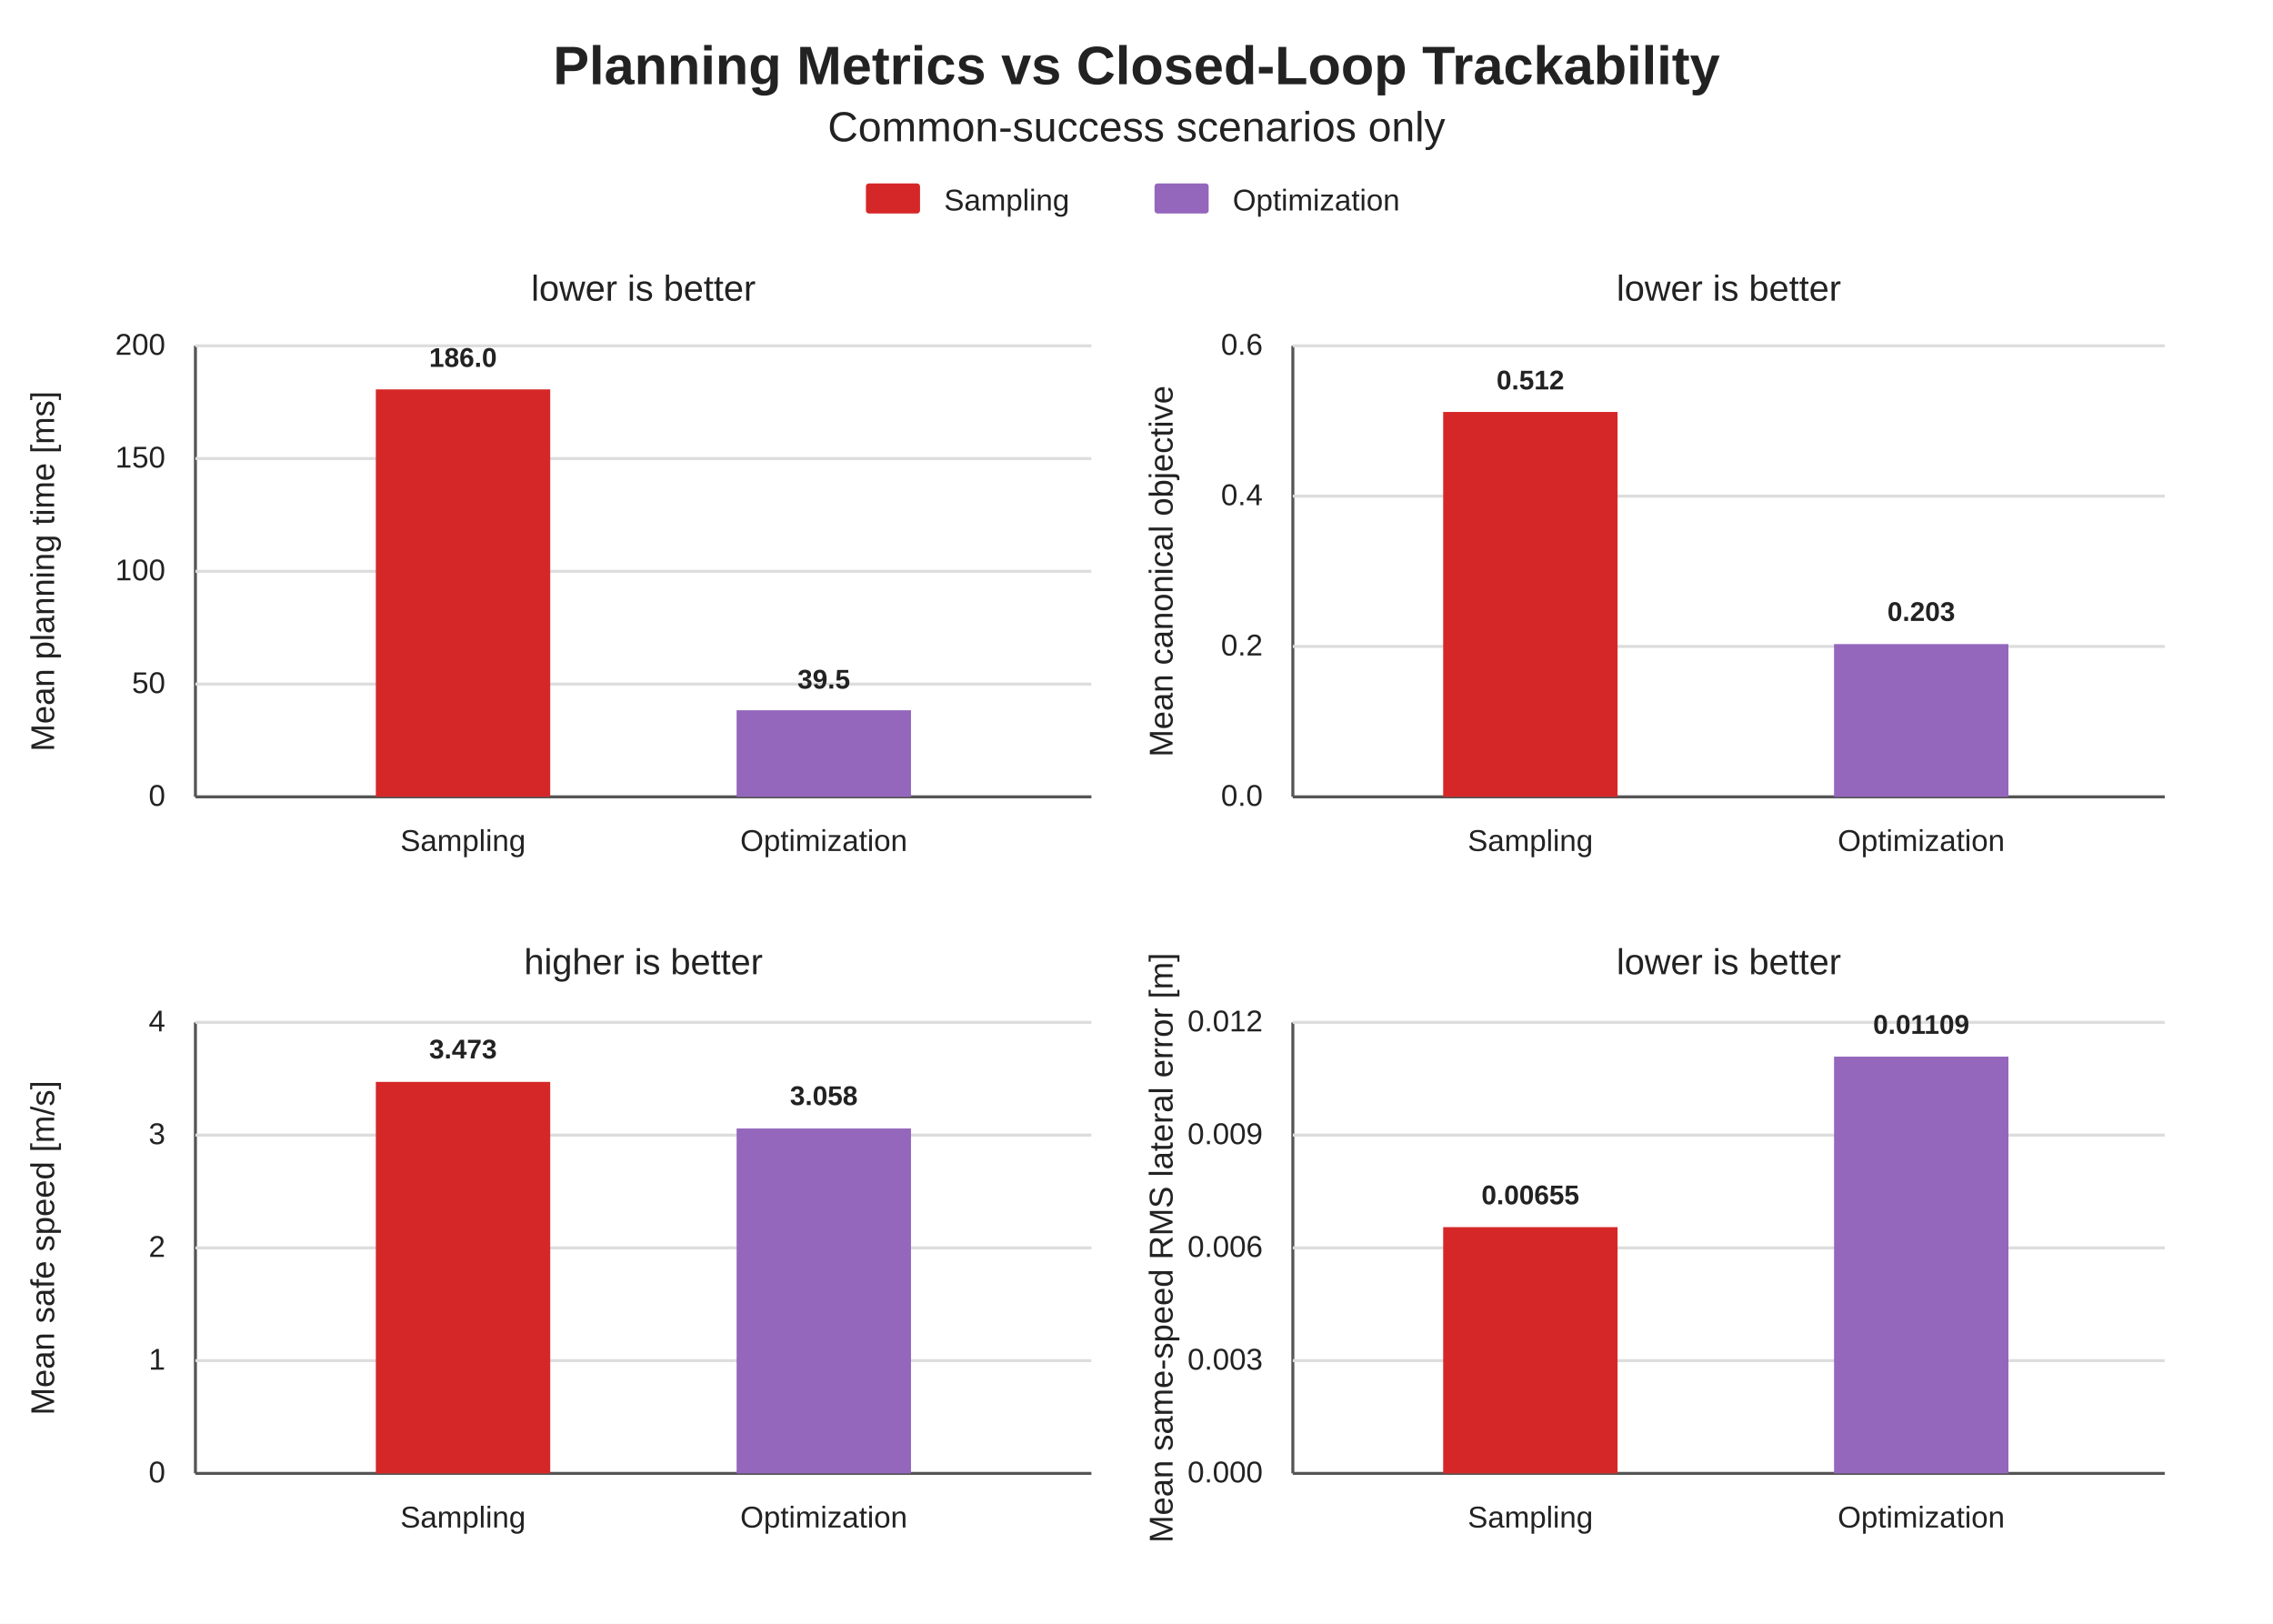
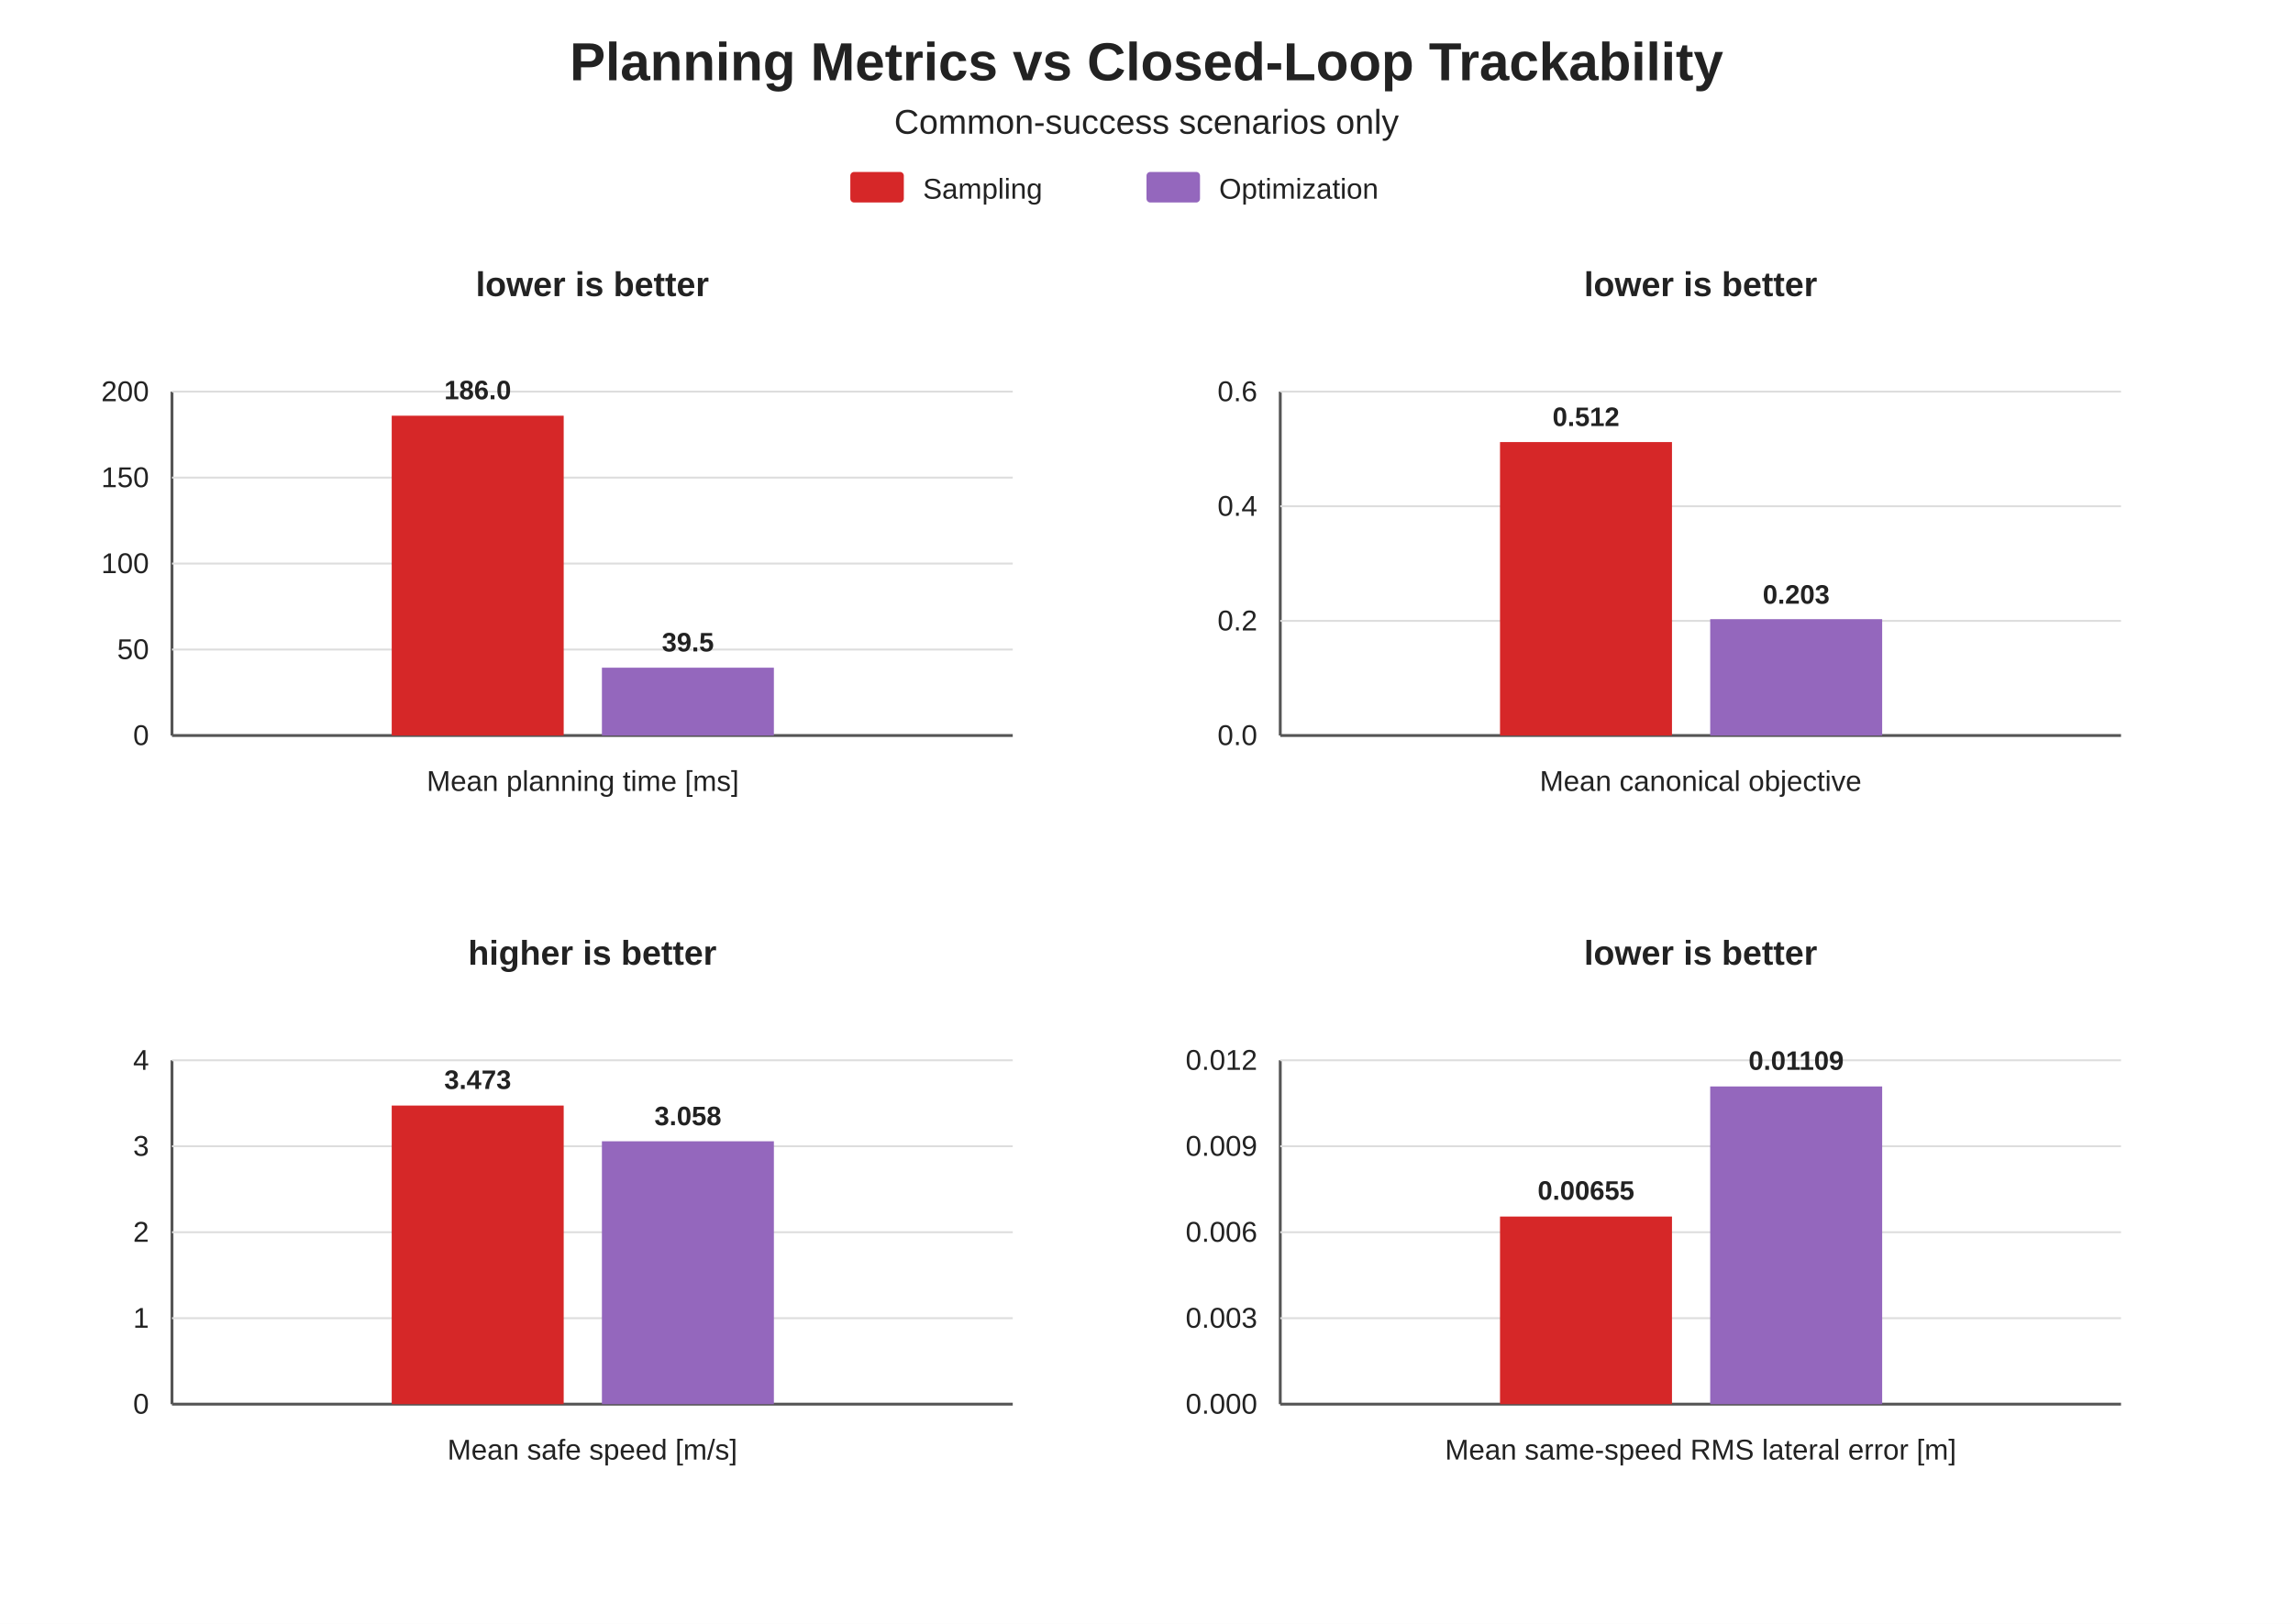
- <svg xmlns="http://www.w3.org/2000/svg" width="756pt" height="540pt" viewBox="0 0 756 540" version="1.1">
-   <defs>
-     <style type="text/css">*{stroke-linejoin: round; stroke-linecap: butt}</style>
-   </defs>
-   <rect width="756" height="540" fill="white" />
+ <svg xmlns="http://www.w3.org/2000/svg" width="1200" height="850" viewBox="0 0 1200 850" role="img" aria-labelledby="title desc">
+   <rect width="1200" height="850" fill="white" />
  <style>
-   text { font-family: -apple-system, BlinkMacSystemFont, "Segoe UI", Arial, sans-serif; fill: #222; }
-   .main { font-size: 18px; font-weight: 600; }
-   .sub { font-size: 14px; }
-   .panel { font-size: 12px; }
-   .axislabel { font-size: 11px; }
-   .tick { font-size: 10px; }
-   .value { font-size: 9px; font-weight: 600; }
-   .sampling { fill: #d62728; }
-   .optimization { fill: #9467bd; }
-   .axis { stroke: #555; stroke-width: 1; }
-   .grid { stroke: #dddddd; stroke-width: 1; }
-  </style>
-   <text x="378" y="28" text-anchor="middle" class="main">Planning Metrics vs Closed-Loop Trackability</text>
-   <text x="378" y="47" text-anchor="middle" class="sub">Common-success scenarios only</text>
-   <rect x="288" y="61" width="18" height="10" rx="1" class="sampling" />
-   <text x="314" y="70" class="tick">Sampling</text>
-   <rect x="384" y="61" width="18" height="10" rx="1" class="optimization" />
-   <text x="410" y="70" class="tick">Optimization</text>
-   <text x="214" y="100" text-anchor="middle" class="panel">lower is better</text>
-   <line x1="65" y1="265" x2="363" y2="265" class="axis" />
-   <line x1="65" y1="115" x2="65" y2="265" class="axis" />
-   <line x1="65" y1="227.5" x2="363" y2="227.5" class="grid" />
-   <line x1="65" y1="190" x2="363" y2="190" class="grid" />
-   <line x1="65" y1="152.5" x2="363" y2="152.5" class="grid" />
-   <line x1="65" y1="115" x2="363" y2="115" class="grid" />
-   <text x="55" y="268" text-anchor="end" class="tick">0</text>
-   <text x="55" y="230.5" text-anchor="end" class="tick">50</text>
-   <text x="55" y="193" text-anchor="end" class="tick">100</text>
-   <text x="55" y="155.5" text-anchor="end" class="tick">150</text>
-   <text x="55" y="118" text-anchor="end" class="tick">200</text>
-   <rect x="125" y="129.5" width="58" height="135.5" class="sampling" />
-   <rect x="245" y="236.2" width="58" height="28.8" class="optimization" />
-   <text x="154" y="122" text-anchor="middle" class="value">186.0</text>
-   <text x="274" y="229" text-anchor="middle" class="value">39.5</text>
-   <text x="154" y="283" text-anchor="middle" class="tick">Sampling</text>
-   <text x="274" y="283" text-anchor="middle" class="tick">Optimization</text>
-   <text x="18" y="190" transform="rotate(-90 18 190)" text-anchor="middle" class="axislabel">Mean planning time [ms]</text>
-   <text x="575" y="100" text-anchor="middle" class="panel">lower is better</text>
-   <line x1="430" y1="265" x2="720" y2="265" class="axis" />
-   <line x1="430" y1="115" x2="430" y2="265" class="axis" />
-   <line x1="430" y1="215" x2="720" y2="215" class="grid" />
-   <line x1="430" y1="165" x2="720" y2="165" class="grid" />
-   <line x1="430" y1="115" x2="720" y2="115" class="grid" />
-   <text x="420" y="268" text-anchor="end" class="tick">0.0</text>
-   <text x="420" y="218" text-anchor="end" class="tick">0.2</text>
-   <text x="420" y="168" text-anchor="end" class="tick">0.4</text>
-   <text x="420" y="118" text-anchor="end" class="tick">0.6</text>
-   <rect x="480" y="137" width="58" height="128" class="sampling" />
-   <rect x="610" y="214.2" width="58" height="50.8" class="optimization" />
-   <text x="509" y="129.5" text-anchor="middle" class="value">0.512</text>
-   <text x="639" y="206.5" text-anchor="middle" class="value">0.203</text>
-   <text x="509" y="283" text-anchor="middle" class="tick">Sampling</text>
-   <text x="639" y="283" text-anchor="middle" class="tick">Optimization</text>
-   <text x="390" y="190" transform="rotate(-90 390 190)" text-anchor="middle" class="axislabel">Mean canonical objective</text>
-   <text x="214" y="324" text-anchor="middle" class="panel">higher is better</text>
-   <line x1="65" y1="490" x2="363" y2="490" class="axis" />
-   <line x1="65" y1="340" x2="65" y2="490" class="axis" />
-   <line x1="65" y1="452.5" x2="363" y2="452.5" class="grid" />
-   <line x1="65" y1="415" x2="363" y2="415" class="grid" />
-   <line x1="65" y1="377.5" x2="363" y2="377.5" class="grid" />
-   <line x1="65" y1="340" x2="363" y2="340" class="grid" />
-   <text x="55" y="493" text-anchor="end" class="tick">0</text>
-   <text x="55" y="455.5" text-anchor="end" class="tick">1</text>
-   <text x="55" y="418" text-anchor="end" class="tick">2</text>
-   <text x="55" y="380.5" text-anchor="end" class="tick">3</text>
-   <text x="55" y="343" text-anchor="end" class="tick">4</text>
-   <rect x="125" y="359.8" width="58" height="130.2" class="sampling" />
-   <rect x="245" y="375.3" width="58" height="114.7" class="optimization" />
-   <text x="154" y="352" text-anchor="middle" class="value">3.473</text>
-   <text x="274" y="367.5" text-anchor="middle" class="value">3.058</text>
-   <text x="154" y="508" text-anchor="middle" class="tick">Sampling</text>
-   <text x="274" y="508" text-anchor="middle" class="tick">Optimization</text>
-   <text x="18" y="415" transform="rotate(-90 18 415)" text-anchor="middle" class="axislabel">Mean safe speed [m/s]</text>
-   <text x="575" y="324" text-anchor="middle" class="panel">lower is better</text>
-   <line x1="430" y1="490" x2="720" y2="490" class="axis" />
-   <line x1="430" y1="340" x2="430" y2="490" class="axis" />
-   <line x1="430" y1="452.5" x2="720" y2="452.5" class="grid" />
-   <line x1="430" y1="415" x2="720" y2="415" class="grid" />
-   <line x1="430" y1="377.5" x2="720" y2="377.5" class="grid" />
-   <line x1="430" y1="340" x2="720" y2="340" class="grid" />
-   <text x="420" y="493" text-anchor="end" class="tick">0.000</text>
-   <text x="420" y="455.5" text-anchor="end" class="tick">0.003</text>
-   <text x="420" y="418" text-anchor="end" class="tick">0.006</text>
-   <text x="420" y="380.5" text-anchor="end" class="tick">0.009</text>
-   <text x="420" y="343" text-anchor="end" class="tick">0.012</text>
-   <rect x="480" y="408.1" width="58" height="81.9" class="sampling" />
-   <rect x="610" y="351.4" width="58" height="138.6" class="optimization" />
-   <text x="509" y="400.5" text-anchor="middle" class="value">0.00655</text>
-   <text x="639" y="343.8" text-anchor="middle" class="value">0.01109</text>
-   <text x="509" y="508" text-anchor="middle" class="tick">Sampling</text>
-   <text x="639" y="508" text-anchor="middle" class="tick">Optimization</text>
-   <text x="390" y="415" transform="rotate(-90 390 415)" text-anchor="middle" class="axislabel">Mean same-speed RMS lateral error [m]</text>
+     text { font-family: -apple-system, BlinkMacSystemFont, "Segoe UI", Arial, sans-serif; fill: #222; }
+     .main { font-size: 28px; font-weight: 600; }
+     .sub { font-size: 18px; }
+     .panel { font-size: 18px; font-weight: 600; }
+     .label { font-size: 15px; }
+     .value { font-size: 14px; font-weight: 600; }
+     .sampling { fill: #d62728; }
+     .optimization { fill: #9467bd; }
+     .axis { stroke: #555; stroke-width: 1.5; }
+     .grid { stroke: #dddddd; stroke-width: 1; }
+   </style>
+   <text x="600" y="42" text-anchor="middle" class="main">Planning Metrics vs Closed-Loop Trackability</text>
+   <text x="600" y="70" text-anchor="middle" class="sub">Common-success scenarios only</text>
+   <rect x="445" y="90" width="28" height="16" rx="2" class="sampling" />
+   <text x="483" y="104" class="label">Sampling</text>
+   <rect x="600" y="90" width="28" height="16" rx="2" class="optimization" />
+   <text x="638" y="104" class="label">Optimization</text>
+   <text x="310" y="155" text-anchor="middle" class="panel">lower is better</text>
+   <line x1="90" y1="385" x2="530" y2="385" class="axis" />
+   <line x1="90" y1="205" x2="90" y2="385" class="axis" />
+   <line x1="90" y1="340" x2="530" y2="340" class="grid" />
+   <line x1="90" y1="295" x2="530" y2="295" class="grid" />
+   <line x1="90" y1="250" x2="530" y2="250" class="grid" />
+   <line x1="90" y1="205" x2="530" y2="205" class="grid" />
+   <text x="78" y="390" text-anchor="end" class="label">0</text>
+   <text x="78" y="345" text-anchor="end" class="label">50</text>
+   <text x="78" y="300" text-anchor="end" class="label">100</text>
+   <text x="78" y="255" text-anchor="end" class="label">150</text>
+   <text x="78" y="210" text-anchor="end" class="label">200</text>
+   <rect x="205" y="217.6" width="90" height="167.4" class="sampling" />
+   <rect x="315" y="349.5" width="90" height="35.5" class="optimization" />
+   <text x="250" y="209" text-anchor="middle" class="value">186.0</text>
+   <text x="360" y="341" text-anchor="middle" class="value">39.5</text>
+   <text x="305" y="414" text-anchor="middle" class="label">Mean planning time [ms]</text>
+   <text x="890" y="155" text-anchor="middle" class="panel">lower is better</text>
+   <line x1="670" y1="385" x2="1110" y2="385" class="axis" />
+   <line x1="670" y1="205" x2="670" y2="385" class="axis" />
+   <line x1="670" y1="325" x2="1110" y2="325" class="grid" />
+   <line x1="670" y1="265" x2="1110" y2="265" class="grid" />
+   <line x1="670" y1="205" x2="1110" y2="205" class="grid" />
+   <text x="658" y="390" text-anchor="end" class="label">0.0</text>
+   <text x="658" y="330" text-anchor="end" class="label">0.2</text>
+   <text x="658" y="270" text-anchor="end" class="label">0.4</text>
+   <text x="658" y="210" text-anchor="end" class="label">0.6</text>
+   <rect x="785" y="231.4" width="90" height="153.6" class="sampling" />
+   <rect x="895" y="324.1" width="90" height="60.9" class="optimization" />
+   <text x="830" y="223" text-anchor="middle" class="value">0.512</text>
+   <text x="940" y="316" text-anchor="middle" class="value">0.203</text>
+   <text x="890" y="414" text-anchor="middle" class="label">Mean canonical objective</text>
+   <text x="310" y="505" text-anchor="middle" class="panel">higher is better</text>
+   <line x1="90" y1="735" x2="530" y2="735" class="axis" />
+   <line x1="90" y1="555" x2="90" y2="735" class="axis" />
+   <line x1="90" y1="690" x2="530" y2="690" class="grid" />
+   <line x1="90" y1="645" x2="530" y2="645" class="grid" />
+   <line x1="90" y1="600" x2="530" y2="600" class="grid" />
+   <line x1="90" y1="555" x2="530" y2="555" class="grid" />
+   <text x="78" y="740" text-anchor="end" class="label">0</text>
+   <text x="78" y="695" text-anchor="end" class="label">1</text>
+   <text x="78" y="650" text-anchor="end" class="label">2</text>
+   <text x="78" y="605" text-anchor="end" class="label">3</text>
+   <text x="78" y="560" text-anchor="end" class="label">4</text>
+   <rect x="205" y="578.7" width="90" height="156.3" class="sampling" />
+   <rect x="315" y="597.4" width="90" height="137.6" class="optimization" />
+   <text x="250" y="570" text-anchor="middle" class="value">3.473</text>
+   <text x="360" y="589" text-anchor="middle" class="value">3.058</text>
+   <text x="310" y="764" text-anchor="middle" class="label">Mean safe speed [m/s]</text>
+   <text x="890" y="505" text-anchor="middle" class="panel">lower is better</text>
+   <line x1="670" y1="735" x2="1110" y2="735" class="axis" />
+   <line x1="670" y1="555" x2="670" y2="735" class="axis" />
+   <line x1="670" y1="690" x2="1110" y2="690" class="grid" />
+   <line x1="670" y1="645" x2="1110" y2="645" class="grid" />
+   <line x1="670" y1="600" x2="1110" y2="600" class="grid" />
+   <line x1="670" y1="555" x2="1110" y2="555" class="grid" />
+   <text x="658" y="740" text-anchor="end" class="label">0.000</text>
+   <text x="658" y="695" text-anchor="end" class="label">0.003</text>
+   <text x="658" y="650" text-anchor="end" class="label">0.006</text>
+   <text x="658" y="605" text-anchor="end" class="label">0.009</text>
+   <text x="658" y="560" text-anchor="end" class="label">0.012</text>
+   <rect x="785" y="636.8" width="90" height="98.2" class="sampling" />
+   <rect x="895" y="568.7" width="90" height="166.3" class="optimization" />
+   <text x="830" y="628" text-anchor="middle" class="value">0.00655</text>
+   <text x="940" y="560" text-anchor="middle" class="value">0.01109</text>
+   <text x="890" y="764" text-anchor="middle" class="label">Mean same-speed RMS lateral error [m]</text>
</svg>
